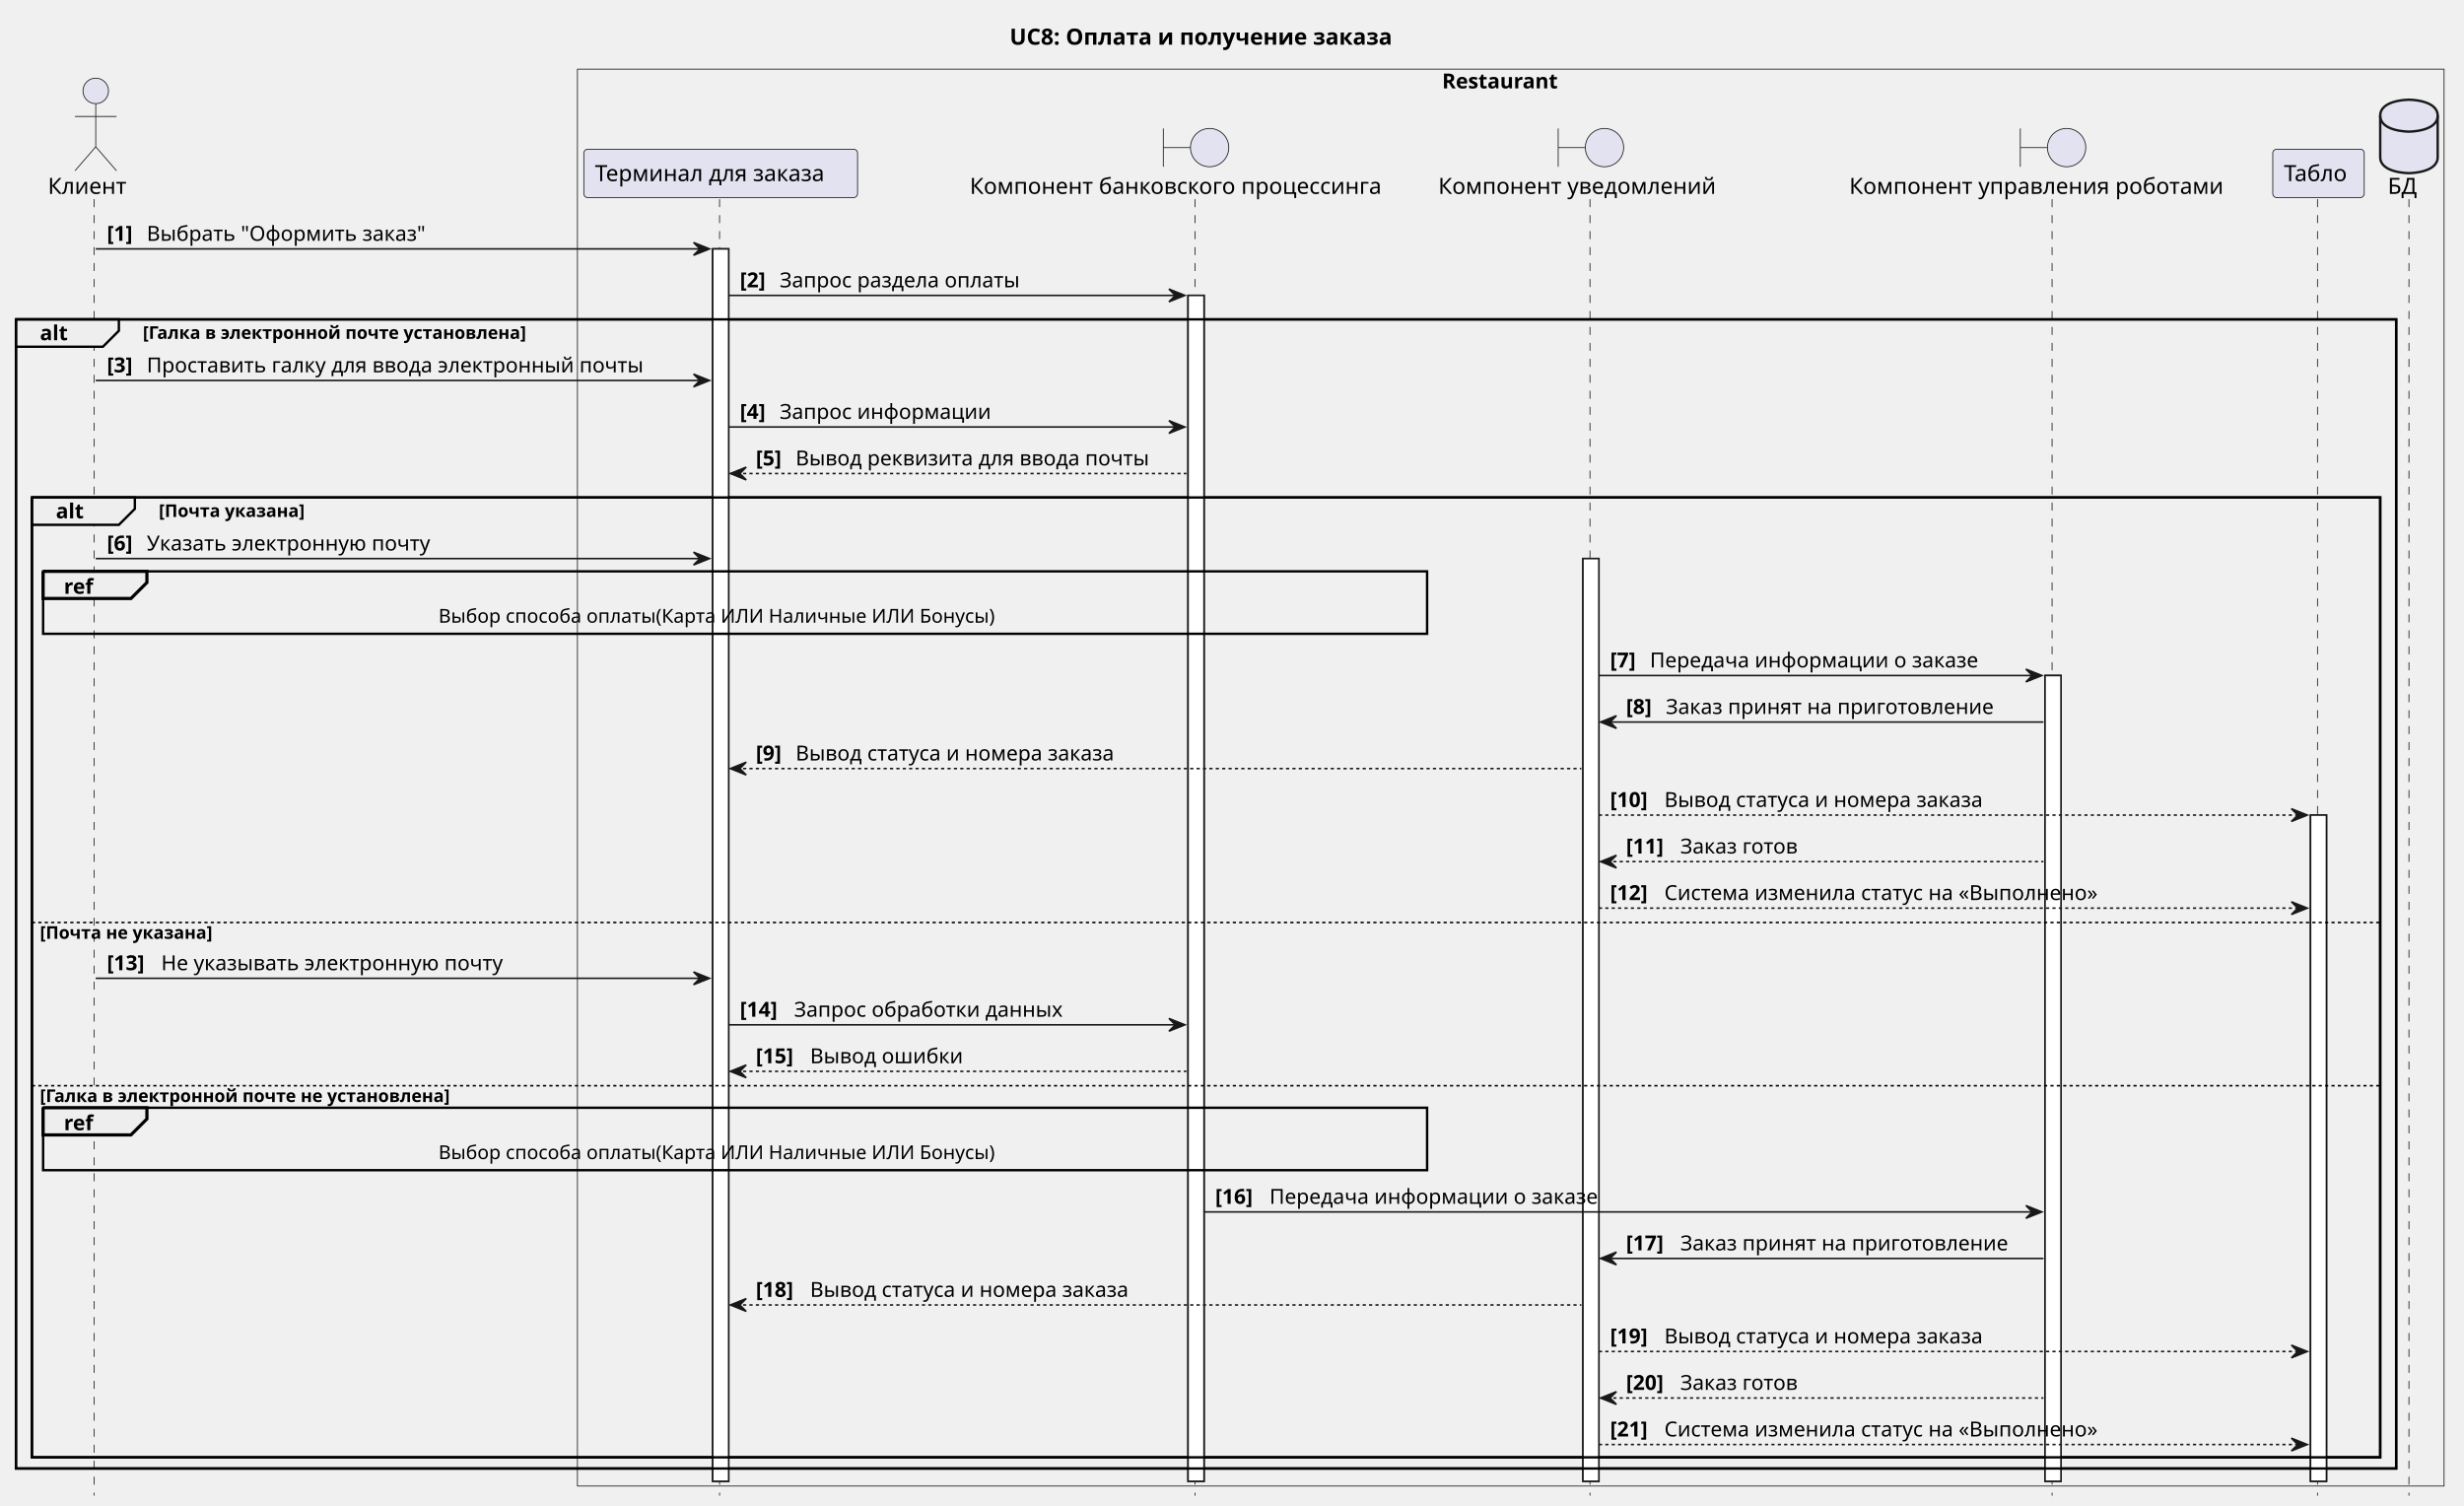
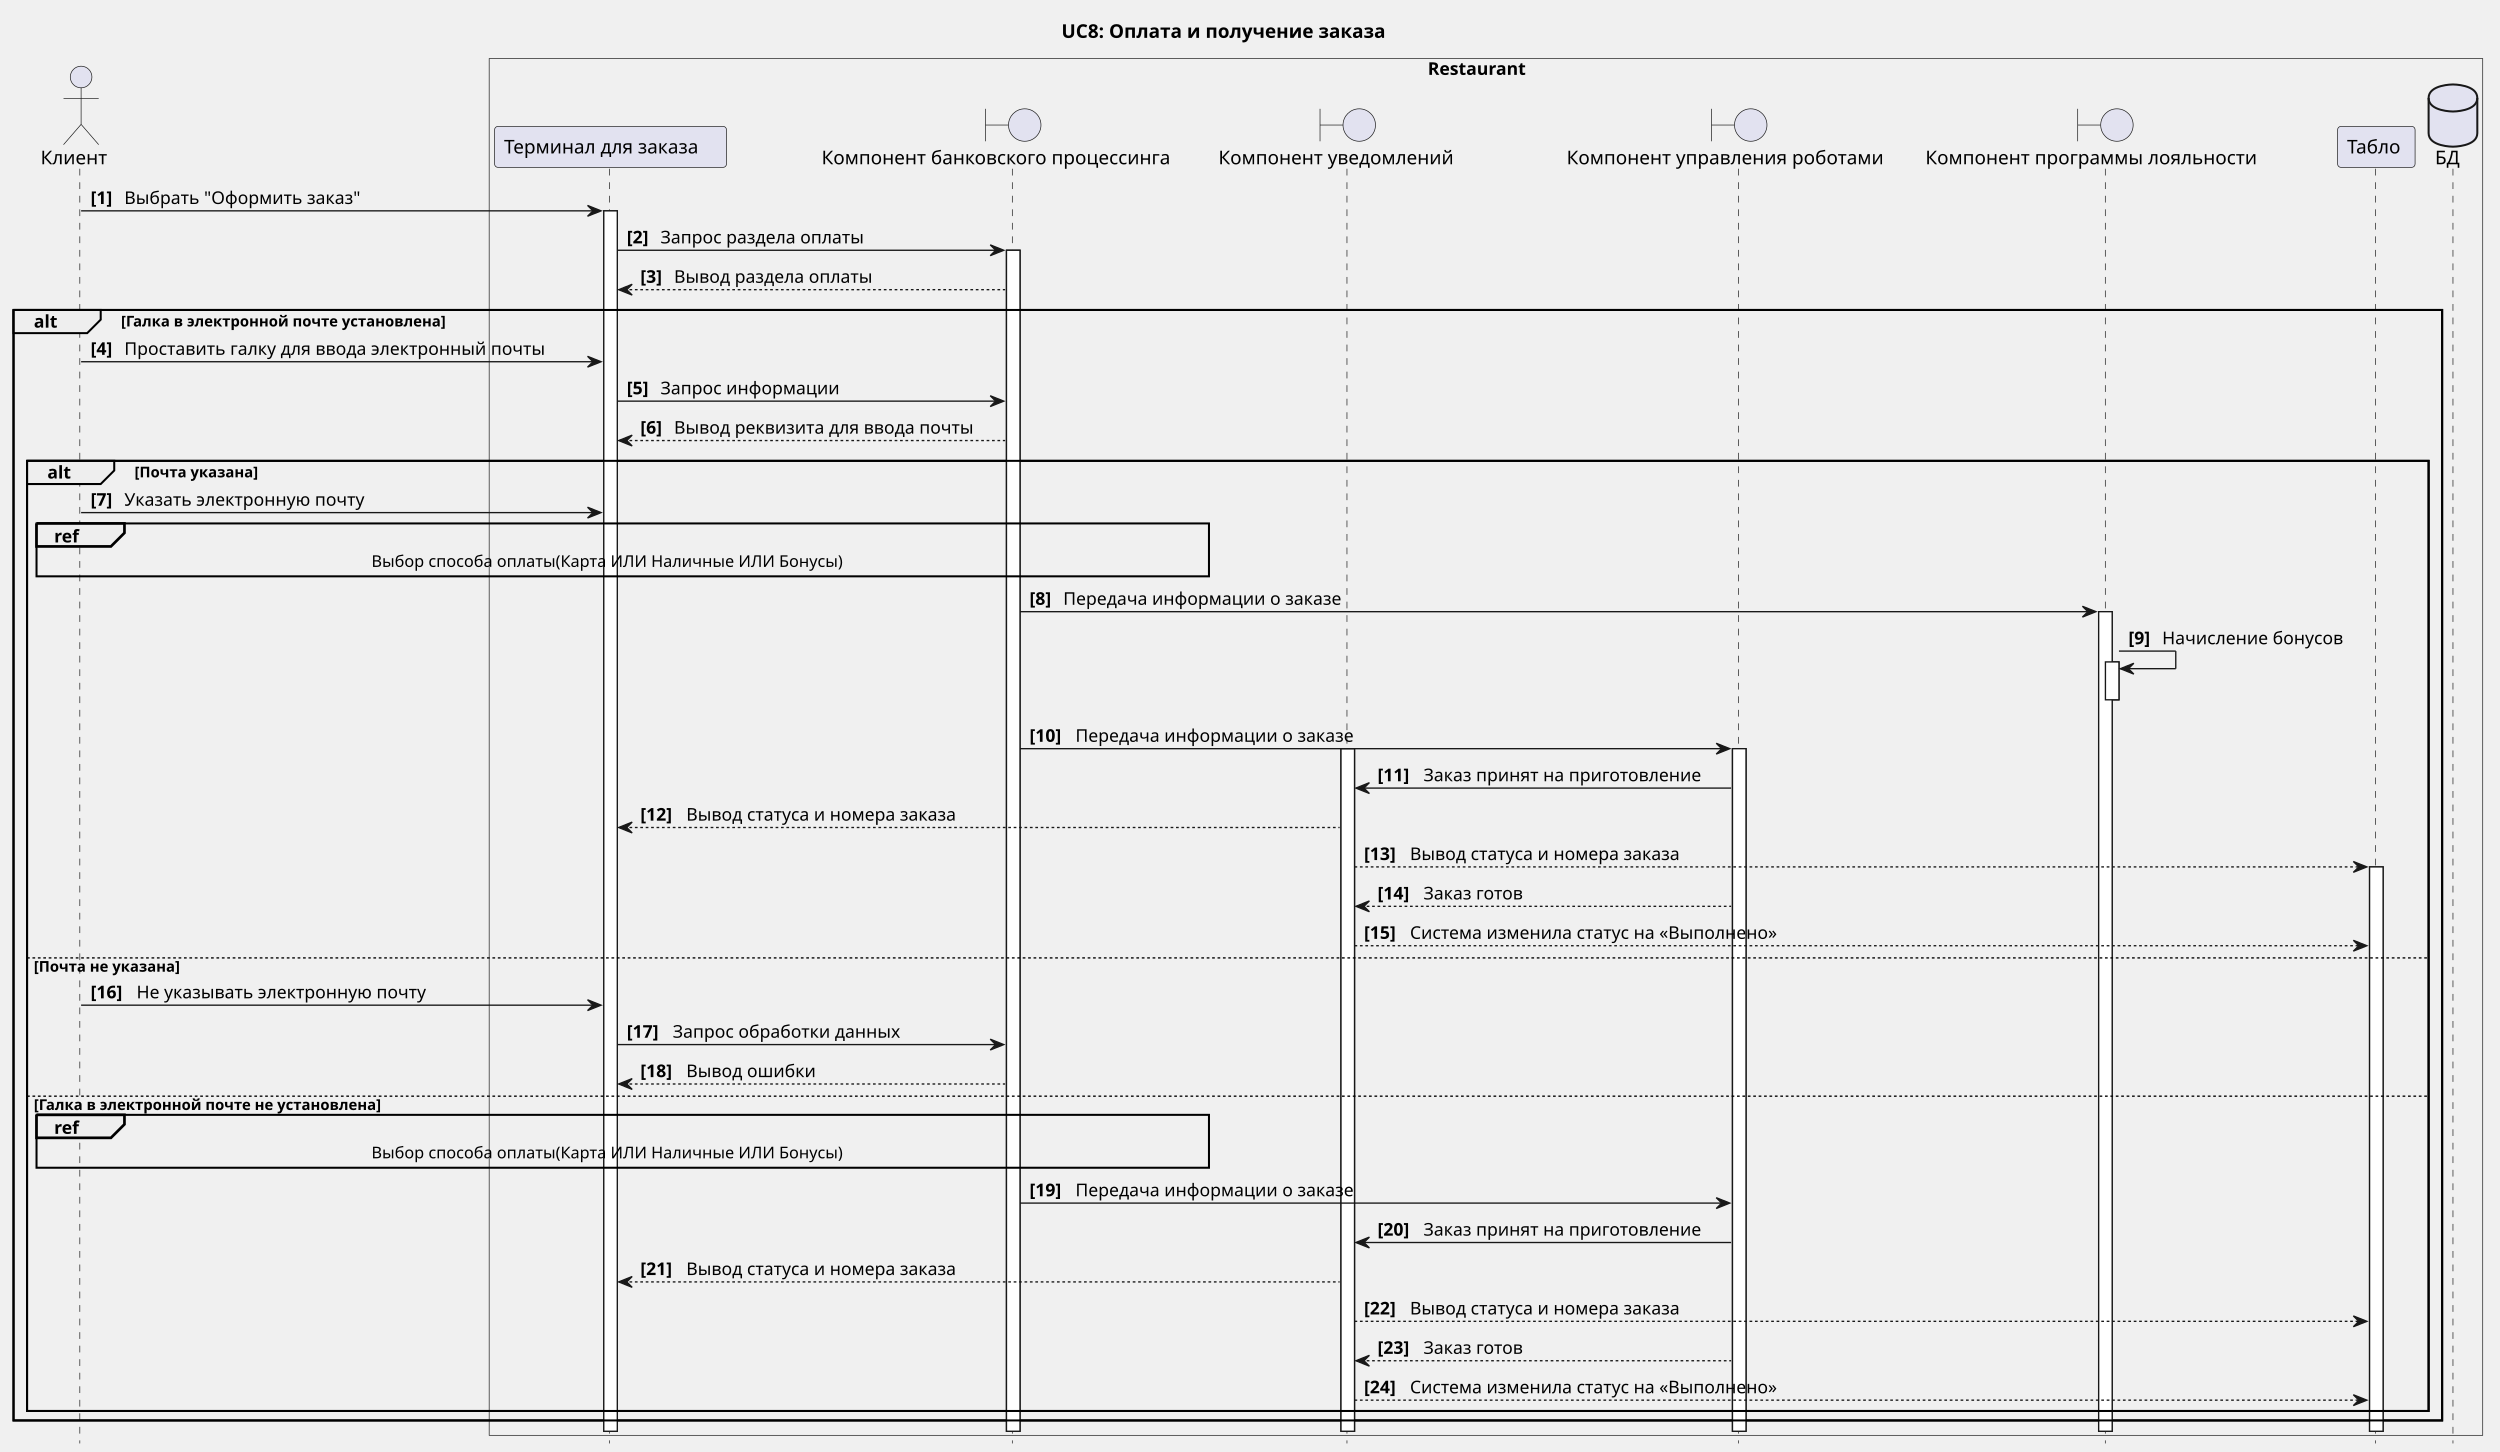
- <svg xmlns="http://www.w3.org/2000/svg" contentStyleType="text/css" height="943px" preserveAspectRatio="none" style="width:1543px;height:943px;background:#FFFFFF;" version="1.1" viewBox="0 0 1543 943" width="1543px" zoomAndPan="magnify">
+ <svg xmlns="http://www.w3.org/2000/svg" contentStyleType="text/css" height="1073px" preserveAspectRatio="none" style="width:1848px;height:1073px;background:#FFFFFF;" version="1.1" viewBox="0 0 1848 1073" width="1848px" zoomAndPan="magnify">
  <defs />
  <g>
-     <text fill="#000000" font-family="sans-serif" font-size="14" font-weight="bold" lengthAdjust="spacing" textLength="265.993" x="632.265" y="27.995">UC8: Оплата и получение заказа</text>
-     <rect fill="none" height="887.297" style="stroke:#181818;stroke-width:0.5;" width="1168.925" x="361.599" y="43.297" />
-     <text fill="#000000" font-family="sans-serif" font-size="13" font-weight="bold" lengthAdjust="spacing" textLength="81.46" x="903.069" y="55.364">Restaurant</text>
-     <rect fill="#FFFFFF" height="771.734" style="stroke:#181818;stroke-width:1.0;" width="10" x="446.311" y="155.859" />
-     <rect fill="#FFFFFF" height="742.602" style="stroke:#181818;stroke-width:1.0;" width="10" x="743.987" y="184.992" />
-     <rect fill="#FFFFFF" height="577.805" style="stroke:#181818;stroke-width:1.0;" width="10" x="991.261" y="349.789" />
-     <rect fill="#FFFFFF" height="504.57" style="stroke:#181818;stroke-width:1.0;" width="10" x="1280.647" y="423.023" />
-     <rect fill="#FFFFFF" height="417.172" style="stroke:#181818;stroke-width:1.0;" width="10" x="1446.885" y="510.422" />
-     <rect fill="none" height="719.602" style="stroke:#000000;stroke-width:1.5;" width="1490.524" x="10" y="199.992" />
-     <rect fill="none" height="601.07" style="stroke:#000000;stroke-width:1.5;" width="1470.524" x="20" y="311.523" />
-     <line style="stroke:#181818;stroke-width:0.5;stroke-dasharray:5.0,5.0;" x1="59" x2="59" y1="124.727" y2="936.594" />
-     <line style="stroke:#181818;stroke-width:0.5;stroke-dasharray:5.0,5.0;" x1="450.599" x2="450.599" y1="124.727" y2="936.594" />
-     <line style="stroke:#181818;stroke-width:0.5;stroke-dasharray:5.0,5.0;" x1="748.303" x2="748.303" y1="124.727" y2="936.594" />
-     <line style="stroke:#181818;stroke-width:0.5;stroke-dasharray:5.0,5.0;" x1="995.671" x2="995.671" y1="124.727" y2="936.594" />
-     <line style="stroke:#181818;stroke-width:0.5;stroke-dasharray:5.0,5.0;" x1="1285.048" x2="1285.048" y1="124.727" y2="936.594" />
-     <line style="stroke:#181818;stroke-width:0.5;stroke-dasharray:5.0,5.0;" x1="1451.246" x2="1451.246" y1="124.727" y2="936.594" />
-     <line style="stroke:#181818;stroke-width:0.5;stroke-dasharray:5.0,5.0;" x1="1508.524" x2="1508.524" y1="124.727" y2="936.594" />
+     <text fill="#000000" font-family="sans-serif" font-size="14" font-weight="bold" lengthAdjust="spacing" textLength="265.993" x="784.617" y="27.995">UC8: Оплата и получение заказа</text>
+     <rect fill="none" height="1017.695" style="stroke:#181818;stroke-width:0.5;" width="1473.629" x="361.599" y="43.297" />
+     <text fill="#000000" font-family="sans-serif" font-size="13" font-weight="bold" lengthAdjust="spacing" textLength="81.46" x="1055.421" y="55.364">Restaurant</text>
+     <rect fill="#FFFFFF" height="902.133" style="stroke:#181818;stroke-width:1.0;" width="10" x="446.311" y="155.859" />
+     <rect fill="#FFFFFF" height="873" style="stroke:#181818;stroke-width:1.0;" width="10" x="743.987" y="184.992" />
+     <rect fill="#FFFFFF" height="504.57" style="stroke:#181818;stroke-width:1.0;" width="10" x="991.261" y="553.422" />
+     <rect fill="#FFFFFF" height="504.57" style="stroke:#181818;stroke-width:1.0;" width="10" x="1280.647" y="553.422" />
+     <rect fill="#FFFFFF" height="605.836" style="stroke:#181818;stroke-width:1.0;" width="10" x="1551.33" y="452.156" />
+     <rect fill="#FFFFFF" height="28" style="stroke:#181818;stroke-width:1.0;" width="10" x="1556.33" y="489.289" />
+     <rect fill="#FFFFFF" height="417.172" style="stroke:#181818;stroke-width:1.0;" width="10" x="1751.589" y="640.82" />
+     <rect fill="none" height="820.867" style="stroke:#000000;stroke-width:1.5;" width="1795.228" x="10" y="229.125" />
+     <rect fill="none" height="702.336" style="stroke:#000000;stroke-width:1.5;" width="1775.228" x="20" y="340.656" />
+     <line style="stroke:#181818;stroke-width:0.5;stroke-dasharray:5.0,5.0;" x1="59" x2="59" y1="124.727" y2="1066.992" />
+     <line style="stroke:#181818;stroke-width:0.5;stroke-dasharray:5.0,5.0;" x1="450.599" x2="450.599" y1="124.727" y2="1066.992" />
+     <line style="stroke:#181818;stroke-width:0.5;stroke-dasharray:5.0,5.0;" x1="748.303" x2="748.303" y1="124.727" y2="1066.992" />
+     <line style="stroke:#181818;stroke-width:0.5;stroke-dasharray:5.0,5.0;" x1="995.671" x2="995.671" y1="124.727" y2="1066.992" />
+     <line style="stroke:#181818;stroke-width:0.5;stroke-dasharray:5.0,5.0;" x1="1285.048" x2="1285.048" y1="124.727" y2="1066.992" />
+     <line style="stroke:#181818;stroke-width:0.5;stroke-dasharray:5.0,5.0;" x1="1556.246" x2="1556.246" y1="124.727" y2="1066.992" />
+     <line style="stroke:#181818;stroke-width:0.5;stroke-dasharray:5.0,5.0;" x1="1755.95" x2="1755.95" y1="124.727" y2="1066.992" />
+     <line style="stroke:#181818;stroke-width:0.5;stroke-dasharray:5.0,5.0;" x1="1813.228" x2="1813.228" y1="124.727" y2="1066.992" />
    <text fill="#000000" font-family="sans-serif" font-size="14" lengthAdjust="spacing" textLength="53.908" x="30" y="121.425">Клиент</text>
    <ellipse cx="59.954" cy="56.93" fill="#E2E2F0" rx="8" ry="8" style="stroke:#181818;stroke-width:0.5;" />
    <path d="M59.954,64.93 L59.954,91.93 M46.954,72.93 L72.954,72.93 M59.954,91.93 L46.954,106.93 M59.954,91.93 L72.954,106.93 " fill="none" style="stroke:#181818;stroke-width:0.5;" />
    <rect fill="#E2E2F0" height="30.297" rx="2.5" ry="2.5" style="stroke:#181818;stroke-width:0.5;" width="171.425" x="365.599" y="93.43" />
    <text fill="#000000" font-family="sans-serif" font-size="14" lengthAdjust="spacing" textLength="157.425" x="372.599" y="113.425">Терминал для заказа</text>
    <text fill="#000000" font-family="sans-serif" font-size="14" lengthAdjust="spacing" textLength="277.368" x="607.303" y="121.425">Компонент банковского процессинга</text>
    <path d="M728.487,80.43 L728.487,104.43 M728.487,92.43 L745.487,92.43 " fill="none" style="stroke:#181818;stroke-width:0.5;" />
    <ellipse cx="757.487" cy="92.43" fill="#E2E2F0" rx="12" ry="12" style="stroke:#181818;stroke-width:0.5;" />
    <text fill="#000000" font-family="sans-serif" font-size="14" lengthAdjust="spacing" textLength="185.179" x="900.671" y="121.425">Компонент уведомлений</text>
    <path d="M975.761,80.43 L975.761,104.43 M975.761,92.43 L992.761,92.43 " fill="none" style="stroke:#181818;stroke-width:0.5;" />
    <ellipse cx="1004.761" cy="92.43" fill="#E2E2F0" rx="12" ry="12" style="stroke:#181818;stroke-width:0.5;" />
    <text fill="#000000" font-family="sans-serif" font-size="14" lengthAdjust="spacing" textLength="249.197" x="1158.048" y="121.425">Компонент управления роботами</text>
    <path d="M1265.147,80.43 L1265.147,104.43 M1265.147,92.43 L1282.147,92.43 " fill="none" style="stroke:#181818;stroke-width:0.5;" />
    <ellipse cx="1294.147" cy="92.43" fill="#E2E2F0" rx="12" ry="12" style="stroke:#181818;stroke-width:0.5;" />
-     <rect fill="#E2E2F0" height="30.297" rx="2.5" ry="2.5" style="stroke:#181818;stroke-width:0.5;" width="57.278" x="1423.246" y="93.43" />
-     <text fill="#000000" font-family="sans-serif" font-size="14" lengthAdjust="spacing" textLength="43.278" x="1430.246" y="113.425">Табло</text>
-     <text fill="#000000" font-family="sans-serif" font-size="14" lengthAdjust="spacing" textLength="20.542" x="1495.253" y="121.425">БД</text>
-     <path d="M1490.524,72.43 C1490.524,62.43 1508.524,62.43 1508.524,62.43 C1508.524,62.43 1526.524,62.43 1526.524,72.43 L1526.524,98.43 C1526.524,108.43 1508.524,108.43 1508.524,108.43 C1508.524,108.43 1490.524,108.43 1490.524,98.43 L1490.524,72.43 " fill="#E2E2F0" style="stroke:#181818;stroke-width:1.5;" />
-     <path d="M1490.524,72.43 C1490.524,82.43 1508.524,82.43 1508.524,82.43 C1508.524,82.43 1526.524,82.43 1526.524,72.43 " fill="none" style="stroke:#181818;stroke-width:1.5;" />
-     <rect fill="#FFFFFF" height="771.734" style="stroke:#181818;stroke-width:1.0;" width="10" x="446.311" y="155.859" />
-     <rect fill="#FFFFFF" height="742.602" style="stroke:#181818;stroke-width:1.0;" width="10" x="743.987" y="184.992" />
-     <rect fill="#FFFFFF" height="577.805" style="stroke:#181818;stroke-width:1.0;" width="10" x="991.261" y="349.789" />
-     <rect fill="#FFFFFF" height="504.57" style="stroke:#181818;stroke-width:1.0;" width="10" x="1280.647" y="423.023" />
-     <rect fill="#FFFFFF" height="417.172" style="stroke:#181818;stroke-width:1.0;" width="10" x="1446.885" y="510.422" />
+     <text fill="#000000" font-family="sans-serif" font-size="14" lengthAdjust="spacing" textLength="260.169" x="1423.246" y="121.425">Компонент программы лояльности</text>
+     <path d="M1535.83,80.43 L1535.83,104.43 M1535.83,92.43 L1552.83,92.43 " fill="none" style="stroke:#181818;stroke-width:0.5;" />
+     <ellipse cx="1564.83" cy="92.43" fill="#E2E2F0" rx="12" ry="12" style="stroke:#181818;stroke-width:0.5;" />
+     <rect fill="#E2E2F0" height="30.297" rx="2.5" ry="2.5" style="stroke:#181818;stroke-width:0.5;" width="57.278" x="1727.95" y="93.43" />
+     <text fill="#000000" font-family="sans-serif" font-size="14" lengthAdjust="spacing" textLength="43.278" x="1734.95" y="113.425">Табло</text>
+     <text fill="#000000" font-family="sans-serif" font-size="14" lengthAdjust="spacing" textLength="20.542" x="1799.957" y="121.425">БД</text>
+     <path d="M1795.228,72.43 C1795.228,62.43 1813.228,62.43 1813.228,62.43 C1813.228,62.43 1831.228,62.43 1831.228,72.43 L1831.228,98.43 C1831.228,108.43 1813.228,108.43 1813.228,108.43 C1813.228,108.43 1795.228,108.43 1795.228,98.43 L1795.228,72.43 " fill="#E2E2F0" style="stroke:#181818;stroke-width:1.5;" />
+     <path d="M1795.228,72.43 C1795.228,82.43 1813.228,82.43 1813.228,82.43 C1813.228,82.43 1831.228,82.43 1831.228,72.43 " fill="none" style="stroke:#181818;stroke-width:1.5;" />
+     <rect fill="#FFFFFF" height="902.133" style="stroke:#181818;stroke-width:1.0;" width="10" x="446.311" y="155.859" />
+     <rect fill="#FFFFFF" height="873" style="stroke:#181818;stroke-width:1.0;" width="10" x="743.987" y="184.992" />
+     <rect fill="#FFFFFF" height="504.57" style="stroke:#181818;stroke-width:1.0;" width="10" x="991.261" y="553.422" />
+     <rect fill="#FFFFFF" height="504.57" style="stroke:#181818;stroke-width:1.0;" width="10" x="1280.647" y="553.422" />
+     <rect fill="#FFFFFF" height="605.836" style="stroke:#181818;stroke-width:1.0;" width="10" x="1551.33" y="452.156" />
+     <rect fill="#FFFFFF" height="28" style="stroke:#181818;stroke-width:1.0;" width="10" x="1556.33" y="489.289" />
+     <rect fill="#FFFFFF" height="417.172" style="stroke:#181818;stroke-width:1.0;" width="10" x="1751.589" y="640.82" />
    <polygon fill="#181818" points="434.311,151.859,444.311,155.859,434.311,159.859,438.311,155.859" style="stroke:#181818;stroke-width:1.0;" />
    <line style="stroke:#181818;stroke-width:1.0;" x1="59.954" x2="440.311" y1="155.859" y2="155.859" />
    <text fill="#000000" font-family="sans-serif" font-size="13" font-weight="bold" lengthAdjust="spacing" textLength="20.928" x="66.954" y="150.793">[1]</text>
    <text fill="#000000" font-family="sans-serif" font-size="13" lengthAdjust="spacing" textLength="187.529" x="91.882" y="150.793">Выбрать "Оформить заказ"</text>
    <polygon fill="#181818" points="731.987,180.992,741.987,184.992,731.987,188.992,735.987,184.992" style="stroke:#181818;stroke-width:1.0;" />
    <line style="stroke:#181818;stroke-width:1.0;" x1="456.311" x2="737.987" y1="184.992" y2="184.992" />
    <text fill="#000000" font-family="sans-serif" font-size="13" font-weight="bold" lengthAdjust="spacing" textLength="20.928" x="463.311" y="179.926">[2]</text>
    <text fill="#000000" font-family="sans-serif" font-size="13" lengthAdjust="spacing" textLength="163.376" x="488.239" y="179.926">Запрос раздела оплаты</text>
-     <path d="M10,199.992 L74.443,199.992 L74.443,207.125 L64.443,217.125 L10,217.125 L10,199.992 " fill="#EEEEEE" style="stroke:#000000;stroke-width:1.5;" />
-     <rect fill="none" height="719.602" style="stroke:#000000;stroke-width:1.5;" width="1490.524" x="10" y="199.992" />
-     <text fill="#000000" font-family="sans-serif" font-size="13" font-weight="bold" lengthAdjust="spacing" textLength="19.443" x="25" y="213.059">alt</text>
-     <text fill="#000000" font-family="sans-serif" font-size="11" font-weight="bold" lengthAdjust="spacing" textLength="268.179" x="89.443" y="212.203">[Галка в электронной почте установлена]</text>
-     <polygon fill="#181818" points="434.311,234.258,444.311,238.258,434.311,242.258,438.311,238.258" style="stroke:#181818;stroke-width:1.0;" />
-     <line style="stroke:#181818;stroke-width:1.0;" x1="59.954" x2="440.311" y1="238.258" y2="238.258" />
-     <text fill="#000000" font-family="sans-serif" font-size="13" font-weight="bold" lengthAdjust="spacing" textLength="20.928" x="66.954" y="233.192">[3]</text>
-     <text fill="#000000" font-family="sans-serif" font-size="13" lengthAdjust="spacing" textLength="337.429" x="91.882" y="233.192">Проставить галку для ввода электронный почты</text>
-     <polygon fill="#181818" points="731.987,263.391,741.987,267.391,731.987,271.391,735.987,267.391" style="stroke:#181818;stroke-width:1.0;" />
-     <line style="stroke:#181818;stroke-width:1.0;" x1="456.311" x2="737.987" y1="267.391" y2="267.391" />
-     <text fill="#000000" font-family="sans-serif" font-size="13" font-weight="bold" lengthAdjust="spacing" textLength="20.928" x="463.311" y="262.325">[4]</text>
-     <text fill="#000000" font-family="sans-serif" font-size="13" lengthAdjust="spacing" textLength="140.074" x="488.239" y="262.325">Запрос информации</text>
-     <polygon fill="#181818" points="467.311,292.523,457.311,296.523,467.311,300.523,463.311,296.523" style="stroke:#181818;stroke-width:1.0;" />
-     <line style="stroke:#181818;stroke-width:1.0;stroke-dasharray:2.0,2.0;" x1="461.311" x2="742.987" y1="296.523" y2="296.523" />
-     <text fill="#000000" font-family="sans-serif" font-size="13" font-weight="bold" lengthAdjust="spacing" textLength="20.928" x="473.311" y="291.457">[5]</text>
-     <text fill="#000000" font-family="sans-serif" font-size="13" lengthAdjust="spacing" textLength="238.748" x="498.239" y="291.457">Вывод реквизита для ввода почты</text>
-     <path d="M20,311.523 L84.443,311.523 L84.443,318.656 L74.443,328.656 L20,328.656 L20,311.523 " fill="#EEEEEE" style="stroke:#000000;stroke-width:1.5;" />
-     <rect fill="none" height="601.07" style="stroke:#000000;stroke-width:1.5;" width="1470.524" x="20" y="311.523" />
-     <text fill="#000000" font-family="sans-serif" font-size="13" font-weight="bold" lengthAdjust="spacing" textLength="19.443" x="35" y="324.59">alt</text>
-     <text fill="#000000" font-family="sans-serif" font-size="11" font-weight="bold" lengthAdjust="spacing" textLength="102.894" x="99.443" y="323.734">[Почта указана]</text>
-     <polygon fill="#181818" points="434.311,345.789,444.311,349.789,434.311,353.789,438.311,349.789" style="stroke:#181818;stroke-width:1.0;" />
-     <line style="stroke:#181818;stroke-width:1.0;" x1="59.954" x2="440.311" y1="349.789" y2="349.789" />
-     <text fill="#000000" font-family="sans-serif" font-size="13" font-weight="bold" lengthAdjust="spacing" textLength="20.928" x="66.954" y="344.723">[6]</text>
-     <text fill="#000000" font-family="sans-serif" font-size="13" lengthAdjust="spacing" textLength="192.226" x="91.882" y="344.723">Указать электронную почту</text>
-     <rect fill="none" height="39.102" style="stroke:#000000;stroke-width:1.5;" width="866.671" x="27" y="357.789" />
-     <path d="M27,357.789 L92,357.789 L92,364.789 L82,374.789 L27,374.789 L27,357.789 " fill="#EEEEEE" style="stroke:#000000;stroke-width:2.0;" />
-     <text fill="#000000" font-family="sans-serif" font-size="13" font-weight="bold" lengthAdjust="spacing" textLength="20.884" x="40" y="371.856">ref</text>
-     <text fill="#000000" font-family="sans-serif" font-size="12" lengthAdjust="spacing" textLength="371.49" x="274.591" y="389.928">Выбор способа оплаты(Карта ИЛИ Наличные ИЛИ Бонусы)</text>
-     <polygon fill="#181818" points="1268.647,419.023,1278.647,423.023,1268.647,427.023,1272.647,423.023" style="stroke:#181818;stroke-width:1.0;" />
-     <line style="stroke:#181818;stroke-width:1.0;" x1="1001.261" x2="1274.647" y1="423.023" y2="423.023" />
-     <text fill="#000000" font-family="sans-serif" font-size="13" font-weight="bold" lengthAdjust="spacing" textLength="20.928" x="1008.261" y="417.957">[7]</text>
-     <text fill="#000000" font-family="sans-serif" font-size="13" lengthAdjust="spacing" textLength="220.372" x="1033.189" y="417.957">Передача информации о заказе</text>
-     <polygon fill="#181818" points="1012.261,448.156,1002.261,452.156,1012.261,456.156,1008.261,452.156" style="stroke:#181818;stroke-width:1.0;" />
-     <line style="stroke:#181818;stroke-width:1.0;" x1="1006.261" x2="1279.647" y1="452.156" y2="452.156" />
-     <text fill="#000000" font-family="sans-serif" font-size="13" font-weight="bold" lengthAdjust="spacing" textLength="20.928" x="1018.261" y="447.09">[8]</text>
-     <text fill="#000000" font-family="sans-serif" font-size="13" lengthAdjust="spacing" textLength="221.413" x="1043.189" y="447.09">Заказ принят на приготовление</text>
-     <polygon fill="#181818" points="467.311,477.289,457.311,481.289,467.311,485.289,463.311,481.289" style="stroke:#181818;stroke-width:1.0;" />
-     <line style="stroke:#181818;stroke-width:1.0;stroke-dasharray:2.0,2.0;" x1="461.311" x2="990.261" y1="481.289" y2="481.289" />
-     <text fill="#000000" font-family="sans-serif" font-size="13" font-weight="bold" lengthAdjust="spacing" textLength="20.928" x="473.311" y="476.223">[9]</text>
-     <text fill="#000000" font-family="sans-serif" font-size="13" lengthAdjust="spacing" textLength="217.883" x="498.239" y="476.223">Вывод статуса и номера заказа</text>
-     <polygon fill="#181818" points="1434.885,506.422,1444.885,510.422,1434.885,514.422,1438.885,510.422" style="stroke:#181818;stroke-width:1.0;" />
-     <line style="stroke:#181818;stroke-width:1.0;stroke-dasharray:2.0,2.0;" x1="1001.261" x2="1440.885" y1="510.422" y2="510.422" />
-     <text fill="#000000" font-family="sans-serif" font-size="13" font-weight="bold" lengthAdjust="spacing" textLength="29.974" x="1008.261" y="505.356">[10]</text>
-     <text fill="#000000" font-family="sans-serif" font-size="13" lengthAdjust="spacing" textLength="217.883" x="1042.234" y="505.356">Вывод статуса и номера заказа</text>
-     <polygon fill="#181818" points="1012.261,535.555,1002.261,539.555,1012.261,543.555,1008.261,539.555" style="stroke:#181818;stroke-width:1.0;" />
-     <line style="stroke:#181818;stroke-width:1.0;stroke-dasharray:2.0,2.0;" x1="1006.261" x2="1279.647" y1="539.555" y2="539.555" />
-     <text fill="#000000" font-family="sans-serif" font-size="13" font-weight="bold" lengthAdjust="spacing" textLength="29.974" x="1018.261" y="534.489">[11]</text>
-     <text fill="#000000" font-family="sans-serif" font-size="13" lengthAdjust="spacing" textLength="81.136" x="1052.234" y="534.489">Заказ готов</text>
-     <polygon fill="#181818" points="1434.885,564.688,1444.885,568.688,1434.885,572.688,1438.885,568.688" style="stroke:#181818;stroke-width:1.0;" />
-     <line style="stroke:#181818;stroke-width:1.0;stroke-dasharray:2.0,2.0;" x1="1001.261" x2="1440.885" y1="568.688" y2="568.688" />
-     <text fill="#000000" font-family="sans-serif" font-size="13" font-weight="bold" lengthAdjust="spacing" textLength="29.974" x="1008.261" y="563.622">[12]</text>
-     <text fill="#000000" font-family="sans-serif" font-size="13" lengthAdjust="spacing" textLength="295.306" x="1042.234" y="563.622">Система изменила статус на «Выполнено»</text>
-     <line style="stroke:#000000;stroke-width:1.0;stroke-dasharray:2.0,2.0;" x1="20" x2="1490.524" y1="577.688" y2="577.688" />
-     <text fill="#000000" font-family="sans-serif" font-size="11" font-weight="bold" lengthAdjust="spacing" textLength="121.784" x="25" y="587.898">[Почта не указана]</text>
-     <polygon fill="#181818" points="434.311,608.625,444.311,612.625,434.311,616.625,438.311,612.625" style="stroke:#181818;stroke-width:1.0;" />
-     <line style="stroke:#181818;stroke-width:1.0;" x1="59.954" x2="440.311" y1="612.625" y2="612.625" />
-     <text fill="#000000" font-family="sans-serif" font-size="13" font-weight="bold" lengthAdjust="spacing" textLength="29.974" x="66.954" y="607.559">[13]</text>
-     <text fill="#000000" font-family="sans-serif" font-size="13" lengthAdjust="spacing" textLength="231.829" x="100.928" y="607.559">Не указывать электронную почту</text>
-     <polygon fill="#181818" points="731.987,637.758,741.987,641.758,731.987,645.758,735.987,641.758" style="stroke:#181818;stroke-width:1.0;" />
-     <line style="stroke:#181818;stroke-width:1.0;" x1="456.311" x2="737.987" y1="641.758" y2="641.758" />
-     <text fill="#000000" font-family="sans-serif" font-size="13" font-weight="bold" lengthAdjust="spacing" textLength="29.974" x="463.311" y="636.692">[14]</text>
-     <text fill="#000000" font-family="sans-serif" font-size="13" lengthAdjust="spacing" textLength="180.362" x="497.285" y="636.692">Запрос обработки данных</text>
-     <polygon fill="#181818" points="467.311,666.891,457.311,670.891,467.311,674.891,463.311,670.891" style="stroke:#181818;stroke-width:1.0;" />
-     <line style="stroke:#181818;stroke-width:1.0;stroke-dasharray:2.0,2.0;" x1="461.311" x2="742.987" y1="670.891" y2="670.891" />
-     <text fill="#000000" font-family="sans-serif" font-size="13" font-weight="bold" lengthAdjust="spacing" textLength="29.974" x="473.311" y="665.825">[15]</text>
-     <text fill="#000000" font-family="sans-serif" font-size="13" lengthAdjust="spacing" textLength="100.534" x="507.285" y="665.825">Вывод ошибки</text>
-     <line style="stroke:#000000;stroke-width:1.0;stroke-dasharray:2.0,2.0;" x1="20" x2="1490.524" y1="679.891" y2="679.891" />
-     <text fill="#000000" font-family="sans-serif" font-size="11" font-weight="bold" lengthAdjust="spacing" textLength="287.069" x="25" y="690.101">[Галка в электронной почте не установлена]</text>
-     <rect fill="none" height="39.102" style="stroke:#000000;stroke-width:1.5;" width="866.671" x="27" y="693.695" />
-     <path d="M27,693.695 L92,693.695 L92,700.695 L82,710.695 L27,710.695 L27,693.695 " fill="#EEEEEE" style="stroke:#000000;stroke-width:2.0;" />
-     <text fill="#000000" font-family="sans-serif" font-size="13" font-weight="bold" lengthAdjust="spacing" textLength="20.884" x="40" y="707.762">ref</text>
-     <text fill="#000000" font-family="sans-serif" font-size="12" lengthAdjust="spacing" textLength="371.49" x="274.591" y="725.834">Выбор способа оплаты(Карта ИЛИ Наличные ИЛИ Бонусы)</text>
-     <polygon fill="#181818" points="1268.647,754.93,1278.647,758.93,1268.647,762.93,1272.647,758.93" style="stroke:#181818;stroke-width:1.0;" />
-     <line style="stroke:#181818;stroke-width:1.0;" x1="753.987" x2="1274.647" y1="758.93" y2="758.93" />
-     <text fill="#000000" font-family="sans-serif" font-size="13" font-weight="bold" lengthAdjust="spacing" textLength="29.974" x="760.987" y="753.864">[16]</text>
-     <text fill="#000000" font-family="sans-serif" font-size="13" lengthAdjust="spacing" textLength="220.372" x="794.961" y="753.864">Передача информации о заказе</text>
-     <polygon fill="#181818" points="1012.261,784.062,1002.261,788.062,1012.261,792.062,1008.261,788.062" style="stroke:#181818;stroke-width:1.0;" />
-     <line style="stroke:#181818;stroke-width:1.0;" x1="1006.261" x2="1279.647" y1="788.062" y2="788.062" />
-     <text fill="#000000" font-family="sans-serif" font-size="13" font-weight="bold" lengthAdjust="spacing" textLength="29.974" x="1018.261" y="782.997">[17]</text>
-     <text fill="#000000" font-family="sans-serif" font-size="13" lengthAdjust="spacing" textLength="221.413" x="1052.234" y="782.997">Заказ принят на приготовление</text>
-     <polygon fill="#181818" points="467.311,813.195,457.311,817.195,467.311,821.195,463.311,817.195" style="stroke:#181818;stroke-width:1.0;" />
-     <line style="stroke:#181818;stroke-width:1.0;stroke-dasharray:2.0,2.0;" x1="461.311" x2="990.261" y1="817.195" y2="817.195" />
-     <text fill="#000000" font-family="sans-serif" font-size="13" font-weight="bold" lengthAdjust="spacing" textLength="29.974" x="473.311" y="812.129">[18]</text>
-     <text fill="#000000" font-family="sans-serif" font-size="13" lengthAdjust="spacing" textLength="217.883" x="507.285" y="812.129">Вывод статуса и номера заказа</text>
-     <polygon fill="#181818" points="1434.885,842.328,1444.885,846.328,1434.885,850.328,1438.885,846.328" style="stroke:#181818;stroke-width:1.0;" />
-     <line style="stroke:#181818;stroke-width:1.0;stroke-dasharray:2.0,2.0;" x1="1001.261" x2="1440.885" y1="846.328" y2="846.328" />
-     <text fill="#000000" font-family="sans-serif" font-size="13" font-weight="bold" lengthAdjust="spacing" textLength="29.974" x="1008.261" y="841.262">[19]</text>
-     <text fill="#000000" font-family="sans-serif" font-size="13" lengthAdjust="spacing" textLength="217.883" x="1042.234" y="841.262">Вывод статуса и номера заказа</text>
-     <polygon fill="#181818" points="1012.261,871.461,1002.261,875.461,1012.261,879.461,1008.261,875.461" style="stroke:#181818;stroke-width:1.0;" />
-     <line style="stroke:#181818;stroke-width:1.0;stroke-dasharray:2.0,2.0;" x1="1006.261" x2="1279.647" y1="875.461" y2="875.461" />
-     <text fill="#000000" font-family="sans-serif" font-size="13" font-weight="bold" lengthAdjust="spacing" textLength="29.974" x="1018.261" y="870.395">[20]</text>
-     <text fill="#000000" font-family="sans-serif" font-size="13" lengthAdjust="spacing" textLength="81.136" x="1052.234" y="870.395">Заказ готов</text>
-     <polygon fill="#181818" points="1434.885,900.594,1444.885,904.594,1434.885,908.594,1438.885,904.594" style="stroke:#181818;stroke-width:1.0;" />
-     <line style="stroke:#181818;stroke-width:1.0;stroke-dasharray:2.0,2.0;" x1="1001.261" x2="1440.885" y1="904.594" y2="904.594" />
-     <text fill="#000000" font-family="sans-serif" font-size="13" font-weight="bold" lengthAdjust="spacing" textLength="29.974" x="1008.261" y="899.528">[21]</text>
-     <text fill="#000000" font-family="sans-serif" font-size="13" lengthAdjust="spacing" textLength="295.306" x="1042.234" y="899.528">Система изменила статус на «Выполнено»</text>
+     <polygon fill="#181818" points="467.311,210.125,457.311,214.125,467.311,218.125,463.311,214.125" style="stroke:#181818;stroke-width:1.0;" />
+     <line style="stroke:#181818;stroke-width:1.0;stroke-dasharray:2.0,2.0;" x1="461.311" x2="742.987" y1="214.125" y2="214.125" />
+     <text fill="#000000" font-family="sans-serif" font-size="13" font-weight="bold" lengthAdjust="spacing" textLength="20.928" x="473.311" y="209.059">[3]</text>
+     <text fill="#000000" font-family="sans-serif" font-size="13" lengthAdjust="spacing" textLength="159.009" x="498.239" y="209.059">Вывод раздела оплаты</text>
+     <path d="M10,229.125 L74.443,229.125 L74.443,236.258 L64.443,246.258 L10,246.258 L10,229.125 " fill="#EEEEEE" style="stroke:#000000;stroke-width:1.5;" />
+     <rect fill="none" height="820.867" style="stroke:#000000;stroke-width:1.5;" width="1795.228" x="10" y="229.125" />
+     <text fill="#000000" font-family="sans-serif" font-size="13" font-weight="bold" lengthAdjust="spacing" textLength="19.443" x="25" y="242.192">alt</text>
+     <text fill="#000000" font-family="sans-serif" font-size="11" font-weight="bold" lengthAdjust="spacing" textLength="268.179" x="89.443" y="241.335">[Галка в электронной почте установлена]</text>
+     <polygon fill="#181818" points="434.311,263.391,444.311,267.391,434.311,271.391,438.311,267.391" style="stroke:#181818;stroke-width:1.0;" />
+     <line style="stroke:#181818;stroke-width:1.0;" x1="59.954" x2="440.311" y1="267.391" y2="267.391" />
+     <text fill="#000000" font-family="sans-serif" font-size="13" font-weight="bold" lengthAdjust="spacing" textLength="20.928" x="66.954" y="262.325">[4]</text>
+     <text fill="#000000" font-family="sans-serif" font-size="13" lengthAdjust="spacing" textLength="337.429" x="91.882" y="262.325">Проставить галку для ввода электронный почты</text>
+     <polygon fill="#181818" points="731.987,292.523,741.987,296.523,731.987,300.523,735.987,296.523" style="stroke:#181818;stroke-width:1.0;" />
+     <line style="stroke:#181818;stroke-width:1.0;" x1="456.311" x2="737.987" y1="296.523" y2="296.523" />
+     <text fill="#000000" font-family="sans-serif" font-size="13" font-weight="bold" lengthAdjust="spacing" textLength="20.928" x="463.311" y="291.457">[5]</text>
+     <text fill="#000000" font-family="sans-serif" font-size="13" lengthAdjust="spacing" textLength="140.074" x="488.239" y="291.457">Запрос информации</text>
+     <polygon fill="#181818" points="467.311,321.656,457.311,325.656,467.311,329.656,463.311,325.656" style="stroke:#181818;stroke-width:1.0;" />
+     <line style="stroke:#181818;stroke-width:1.0;stroke-dasharray:2.0,2.0;" x1="461.311" x2="742.987" y1="325.656" y2="325.656" />
+     <text fill="#000000" font-family="sans-serif" font-size="13" font-weight="bold" lengthAdjust="spacing" textLength="20.928" x="473.311" y="320.59">[6]</text>
+     <text fill="#000000" font-family="sans-serif" font-size="13" lengthAdjust="spacing" textLength="238.748" x="498.239" y="320.59">Вывод реквизита для ввода почты</text>
+     <path d="M20,340.656 L84.443,340.656 L84.443,347.789 L74.443,357.789 L20,357.789 L20,340.656 " fill="#EEEEEE" style="stroke:#000000;stroke-width:1.5;" />
+     <rect fill="none" height="702.336" style="stroke:#000000;stroke-width:1.5;" width="1775.228" x="20" y="340.656" />
+     <text fill="#000000" font-family="sans-serif" font-size="13" font-weight="bold" lengthAdjust="spacing" textLength="19.443" x="35" y="353.723">alt</text>
+     <text fill="#000000" font-family="sans-serif" font-size="11" font-weight="bold" lengthAdjust="spacing" textLength="102.894" x="99.443" y="352.867">[Почта указана]</text>
+     <polygon fill="#181818" points="434.311,374.922,444.311,378.922,434.311,382.922,438.311,378.922" style="stroke:#181818;stroke-width:1.0;" />
+     <line style="stroke:#181818;stroke-width:1.0;" x1="59.954" x2="440.311" y1="378.922" y2="378.922" />
+     <text fill="#000000" font-family="sans-serif" font-size="13" font-weight="bold" lengthAdjust="spacing" textLength="20.928" x="66.954" y="373.856">[7]</text>
+     <text fill="#000000" font-family="sans-serif" font-size="13" lengthAdjust="spacing" textLength="192.226" x="91.882" y="373.856">Указать электронную почту</text>
+     <rect fill="none" height="39.102" style="stroke:#000000;stroke-width:1.5;" width="866.671" x="27" y="386.922" />
+     <path d="M27,386.922 L92,386.922 L92,393.922 L82,403.922 L27,403.922 L27,386.922 " fill="#EEEEEE" style="stroke:#000000;stroke-width:2.0;" />
+     <text fill="#000000" font-family="sans-serif" font-size="13" font-weight="bold" lengthAdjust="spacing" textLength="20.884" x="40" y="400.989">ref</text>
+     <text fill="#000000" font-family="sans-serif" font-size="12" lengthAdjust="spacing" textLength="371.49" x="274.591" y="419.06">Выбор способа оплаты(Карта ИЛИ Наличные ИЛИ Бонусы)</text>
+     <polygon fill="#181818" points="1539.33,448.156,1549.33,452.156,1539.33,456.156,1543.33,452.156" style="stroke:#181818;stroke-width:1.0;" />
+     <line style="stroke:#181818;stroke-width:1.0;" x1="753.987" x2="1545.33" y1="452.156" y2="452.156" />
+     <text fill="#000000" font-family="sans-serif" font-size="13" font-weight="bold" lengthAdjust="spacing" textLength="20.928" x="760.987" y="447.09">[8]</text>
+     <text fill="#000000" font-family="sans-serif" font-size="13" lengthAdjust="spacing" textLength="220.372" x="785.915" y="447.09">Передача информации о заказе</text>
+     <line style="stroke:#181818;stroke-width:1.0;" x1="1566.33" x2="1608.33" y1="481.289" y2="481.289" />
+     <line style="stroke:#181818;stroke-width:1.0;" x1="1608.33" x2="1608.33" y1="481.289" y2="494.289" />
+     <line style="stroke:#181818;stroke-width:1.0;" x1="1567.33" x2="1608.33" y1="494.289" y2="494.289" />
+     <polygon fill="#181818" points="1577.33,490.289,1567.33,494.289,1577.33,498.289,1573.33,494.289" style="stroke:#181818;stroke-width:1.0;" />
+     <text fill="#000000" font-family="sans-serif" font-size="13" font-weight="bold" lengthAdjust="spacing" textLength="20.928" x="1573.33" y="476.223">[9]</text>
+     <text fill="#000000" font-family="sans-serif" font-size="13" lengthAdjust="spacing" textLength="141.331" x="1598.258" y="476.223">Начисление бонусов</text>
+     <polygon fill="#181818" points="1268.647,549.422,1278.647,553.422,1268.647,557.422,1272.647,553.422" style="stroke:#181818;stroke-width:1.0;" />
+     <line style="stroke:#181818;stroke-width:1.0;" x1="753.987" x2="1274.647" y1="553.422" y2="553.422" />
+     <text fill="#000000" font-family="sans-serif" font-size="13" font-weight="bold" lengthAdjust="spacing" textLength="29.974" x="760.987" y="548.356">[10]</text>
+     <text fill="#000000" font-family="sans-serif" font-size="13" lengthAdjust="spacing" textLength="220.372" x="794.961" y="548.356">Передача информации о заказе</text>
+     <polygon fill="#181818" points="1012.261,578.555,1002.261,582.555,1012.261,586.555,1008.261,582.555" style="stroke:#181818;stroke-width:1.0;" />
+     <line style="stroke:#181818;stroke-width:1.0;" x1="1006.261" x2="1279.647" y1="582.555" y2="582.555" />
+     <text fill="#000000" font-family="sans-serif" font-size="13" font-weight="bold" lengthAdjust="spacing" textLength="29.974" x="1018.261" y="577.489">[11]</text>
+     <text fill="#000000" font-family="sans-serif" font-size="13" lengthAdjust="spacing" textLength="221.413" x="1052.234" y="577.489">Заказ принят на приготовление</text>
+     <polygon fill="#181818" points="467.311,607.688,457.311,611.688,467.311,615.688,463.311,611.688" style="stroke:#181818;stroke-width:1.0;" />
+     <line style="stroke:#181818;stroke-width:1.0;stroke-dasharray:2.0,2.0;" x1="461.311" x2="990.261" y1="611.688" y2="611.688" />
+     <text fill="#000000" font-family="sans-serif" font-size="13" font-weight="bold" lengthAdjust="spacing" textLength="29.974" x="473.311" y="606.622">[12]</text>
+     <text fill="#000000" font-family="sans-serif" font-size="13" lengthAdjust="spacing" textLength="217.883" x="507.285" y="606.622">Вывод статуса и номера заказа</text>
+     <polygon fill="#181818" points="1739.589,636.82,1749.589,640.82,1739.589,644.82,1743.589,640.82" style="stroke:#181818;stroke-width:1.0;" />
+     <line style="stroke:#181818;stroke-width:1.0;stroke-dasharray:2.0,2.0;" x1="1001.261" x2="1745.589" y1="640.82" y2="640.82" />
+     <text fill="#000000" font-family="sans-serif" font-size="13" font-weight="bold" lengthAdjust="spacing" textLength="29.974" x="1008.261" y="635.754">[13]</text>
+     <text fill="#000000" font-family="sans-serif" font-size="13" lengthAdjust="spacing" textLength="217.883" x="1042.234" y="635.754">Вывод статуса и номера заказа</text>
+     <polygon fill="#181818" points="1012.261,665.953,1002.261,669.953,1012.261,673.953,1008.261,669.953" style="stroke:#181818;stroke-width:1.0;" />
+     <line style="stroke:#181818;stroke-width:1.0;stroke-dasharray:2.0,2.0;" x1="1006.261" x2="1279.647" y1="669.953" y2="669.953" />
+     <text fill="#000000" font-family="sans-serif" font-size="13" font-weight="bold" lengthAdjust="spacing" textLength="29.974" x="1018.261" y="664.887">[14]</text>
+     <text fill="#000000" font-family="sans-serif" font-size="13" lengthAdjust="spacing" textLength="81.136" x="1052.234" y="664.887">Заказ готов</text>
+     <polygon fill="#181818" points="1739.589,695.086,1749.589,699.086,1739.589,703.086,1743.589,699.086" style="stroke:#181818;stroke-width:1.0;" />
+     <line style="stroke:#181818;stroke-width:1.0;stroke-dasharray:2.0,2.0;" x1="1001.261" x2="1745.589" y1="699.086" y2="699.086" />
+     <text fill="#000000" font-family="sans-serif" font-size="13" font-weight="bold" lengthAdjust="spacing" textLength="29.974" x="1008.261" y="694.02">[15]</text>
+     <text fill="#000000" font-family="sans-serif" font-size="13" lengthAdjust="spacing" textLength="295.306" x="1042.234" y="694.02">Система изменила статус на «Выполнено»</text>
+     <line style="stroke:#000000;stroke-width:1.0;stroke-dasharray:2.0,2.0;" x1="20" x2="1795.228" y1="708.086" y2="708.086" />
+     <text fill="#000000" font-family="sans-serif" font-size="11" font-weight="bold" lengthAdjust="spacing" textLength="121.784" x="25" y="718.296">[Почта не указана]</text>
+     <polygon fill="#181818" points="434.311,739.023,444.311,743.023,434.311,747.023,438.311,743.023" style="stroke:#181818;stroke-width:1.0;" />
+     <line style="stroke:#181818;stroke-width:1.0;" x1="59.954" x2="440.311" y1="743.023" y2="743.023" />
+     <text fill="#000000" font-family="sans-serif" font-size="13" font-weight="bold" lengthAdjust="spacing" textLength="29.974" x="66.954" y="737.957">[16]</text>
+     <text fill="#000000" font-family="sans-serif" font-size="13" lengthAdjust="spacing" textLength="231.829" x="100.928" y="737.957">Не указывать электронную почту</text>
+     <polygon fill="#181818" points="731.987,768.156,741.987,772.156,731.987,776.156,735.987,772.156" style="stroke:#181818;stroke-width:1.0;" />
+     <line style="stroke:#181818;stroke-width:1.0;" x1="456.311" x2="737.987" y1="772.156" y2="772.156" />
+     <text fill="#000000" font-family="sans-serif" font-size="13" font-weight="bold" lengthAdjust="spacing" textLength="29.974" x="463.311" y="767.09">[17]</text>
+     <text fill="#000000" font-family="sans-serif" font-size="13" lengthAdjust="spacing" textLength="180.362" x="497.285" y="767.09">Запрос обработки данных</text>
+     <polygon fill="#181818" points="467.311,797.289,457.311,801.289,467.311,805.289,463.311,801.289" style="stroke:#181818;stroke-width:1.0;" />
+     <line style="stroke:#181818;stroke-width:1.0;stroke-dasharray:2.0,2.0;" x1="461.311" x2="742.987" y1="801.289" y2="801.289" />
+     <text fill="#000000" font-family="sans-serif" font-size="13" font-weight="bold" lengthAdjust="spacing" textLength="29.974" x="473.311" y="796.223">[18]</text>
+     <text fill="#000000" font-family="sans-serif" font-size="13" lengthAdjust="spacing" textLength="100.534" x="507.285" y="796.223">Вывод ошибки</text>
+     <line style="stroke:#000000;stroke-width:1.0;stroke-dasharray:2.0,2.0;" x1="20" x2="1795.228" y1="810.289" y2="810.289" />
+     <text fill="#000000" font-family="sans-serif" font-size="11" font-weight="bold" lengthAdjust="spacing" textLength="287.069" x="25" y="820.5">[Галка в электронной почте не установлена]</text>
+     <rect fill="none" height="39.102" style="stroke:#000000;stroke-width:1.5;" width="866.671" x="27" y="824.094" />
+     <path d="M27,824.094 L92,824.094 L92,831.094 L82,841.094 L27,841.094 L27,824.094 " fill="#EEEEEE" style="stroke:#000000;stroke-width:2.0;" />
+     <text fill="#000000" font-family="sans-serif" font-size="13" font-weight="bold" lengthAdjust="spacing" textLength="20.884" x="40" y="838.161">ref</text>
+     <text fill="#000000" font-family="sans-serif" font-size="12" lengthAdjust="spacing" textLength="371.49" x="274.591" y="856.232">Выбор способа оплаты(Карта ИЛИ Наличные ИЛИ Бонусы)</text>
+     <polygon fill="#181818" points="1268.647,885.328,1278.647,889.328,1268.647,893.328,1272.647,889.328" style="stroke:#181818;stroke-width:1.0;" />
+     <line style="stroke:#181818;stroke-width:1.0;" x1="753.987" x2="1274.647" y1="889.328" y2="889.328" />
+     <text fill="#000000" font-family="sans-serif" font-size="13" font-weight="bold" lengthAdjust="spacing" textLength="29.974" x="760.987" y="884.262">[19]</text>
+     <text fill="#000000" font-family="sans-serif" font-size="13" lengthAdjust="spacing" textLength="220.372" x="794.961" y="884.262">Передача информации о заказе</text>
+     <polygon fill="#181818" points="1012.261,914.461,1002.261,918.461,1012.261,922.461,1008.261,918.461" style="stroke:#181818;stroke-width:1.0;" />
+     <line style="stroke:#181818;stroke-width:1.0;" x1="1006.261" x2="1279.647" y1="918.461" y2="918.461" />
+     <text fill="#000000" font-family="sans-serif" font-size="13" font-weight="bold" lengthAdjust="spacing" textLength="29.974" x="1018.261" y="913.395">[20]</text>
+     <text fill="#000000" font-family="sans-serif" font-size="13" lengthAdjust="spacing" textLength="221.413" x="1052.234" y="913.395">Заказ принят на приготовление</text>
+     <polygon fill="#181818" points="467.311,943.594,457.311,947.594,467.311,951.594,463.311,947.594" style="stroke:#181818;stroke-width:1.0;" />
+     <line style="stroke:#181818;stroke-width:1.0;stroke-dasharray:2.0,2.0;" x1="461.311" x2="990.261" y1="947.594" y2="947.594" />
+     <text fill="#000000" font-family="sans-serif" font-size="13" font-weight="bold" lengthAdjust="spacing" textLength="29.974" x="473.311" y="942.528">[21]</text>
+     <text fill="#000000" font-family="sans-serif" font-size="13" lengthAdjust="spacing" textLength="217.883" x="507.285" y="942.528">Вывод статуса и номера заказа</text>
+     <polygon fill="#181818" points="1739.589,972.727,1749.589,976.727,1739.589,980.727,1743.589,976.727" style="stroke:#181818;stroke-width:1.0;" />
+     <line style="stroke:#181818;stroke-width:1.0;stroke-dasharray:2.0,2.0;" x1="1001.261" x2="1745.589" y1="976.727" y2="976.727" />
+     <text fill="#000000" font-family="sans-serif" font-size="13" font-weight="bold" lengthAdjust="spacing" textLength="29.974" x="1008.261" y="971.661">[22]</text>
+     <text fill="#000000" font-family="sans-serif" font-size="13" lengthAdjust="spacing" textLength="217.883" x="1042.234" y="971.661">Вывод статуса и номера заказа</text>
+     <polygon fill="#181818" points="1012.261,1001.859,1002.261,1005.859,1012.261,1009.859,1008.261,1005.859" style="stroke:#181818;stroke-width:1.0;" />
+     <line style="stroke:#181818;stroke-width:1.0;stroke-dasharray:2.0,2.0;" x1="1006.261" x2="1279.647" y1="1005.859" y2="1005.859" />
+     <text fill="#000000" font-family="sans-serif" font-size="13" font-weight="bold" lengthAdjust="spacing" textLength="29.974" x="1018.261" y="1000.793">[23]</text>
+     <text fill="#000000" font-family="sans-serif" font-size="13" lengthAdjust="spacing" textLength="81.136" x="1052.234" y="1000.793">Заказ готов</text>
+     <polygon fill="#181818" points="1739.589,1030.992,1749.589,1034.992,1739.589,1038.992,1743.589,1034.992" style="stroke:#181818;stroke-width:1.0;" />
+     <line style="stroke:#181818;stroke-width:1.0;stroke-dasharray:2.0,2.0;" x1="1001.261" x2="1745.589" y1="1034.992" y2="1034.992" />
+     <text fill="#000000" font-family="sans-serif" font-size="13" font-weight="bold" lengthAdjust="spacing" textLength="29.974" x="1008.261" y="1029.926">[24]</text>
+     <text fill="#000000" font-family="sans-serif" font-size="13" lengthAdjust="spacing" textLength="295.306" x="1042.234" y="1029.926">Система изменила статус на «Выполнено»</text>
  </g>
</svg>
